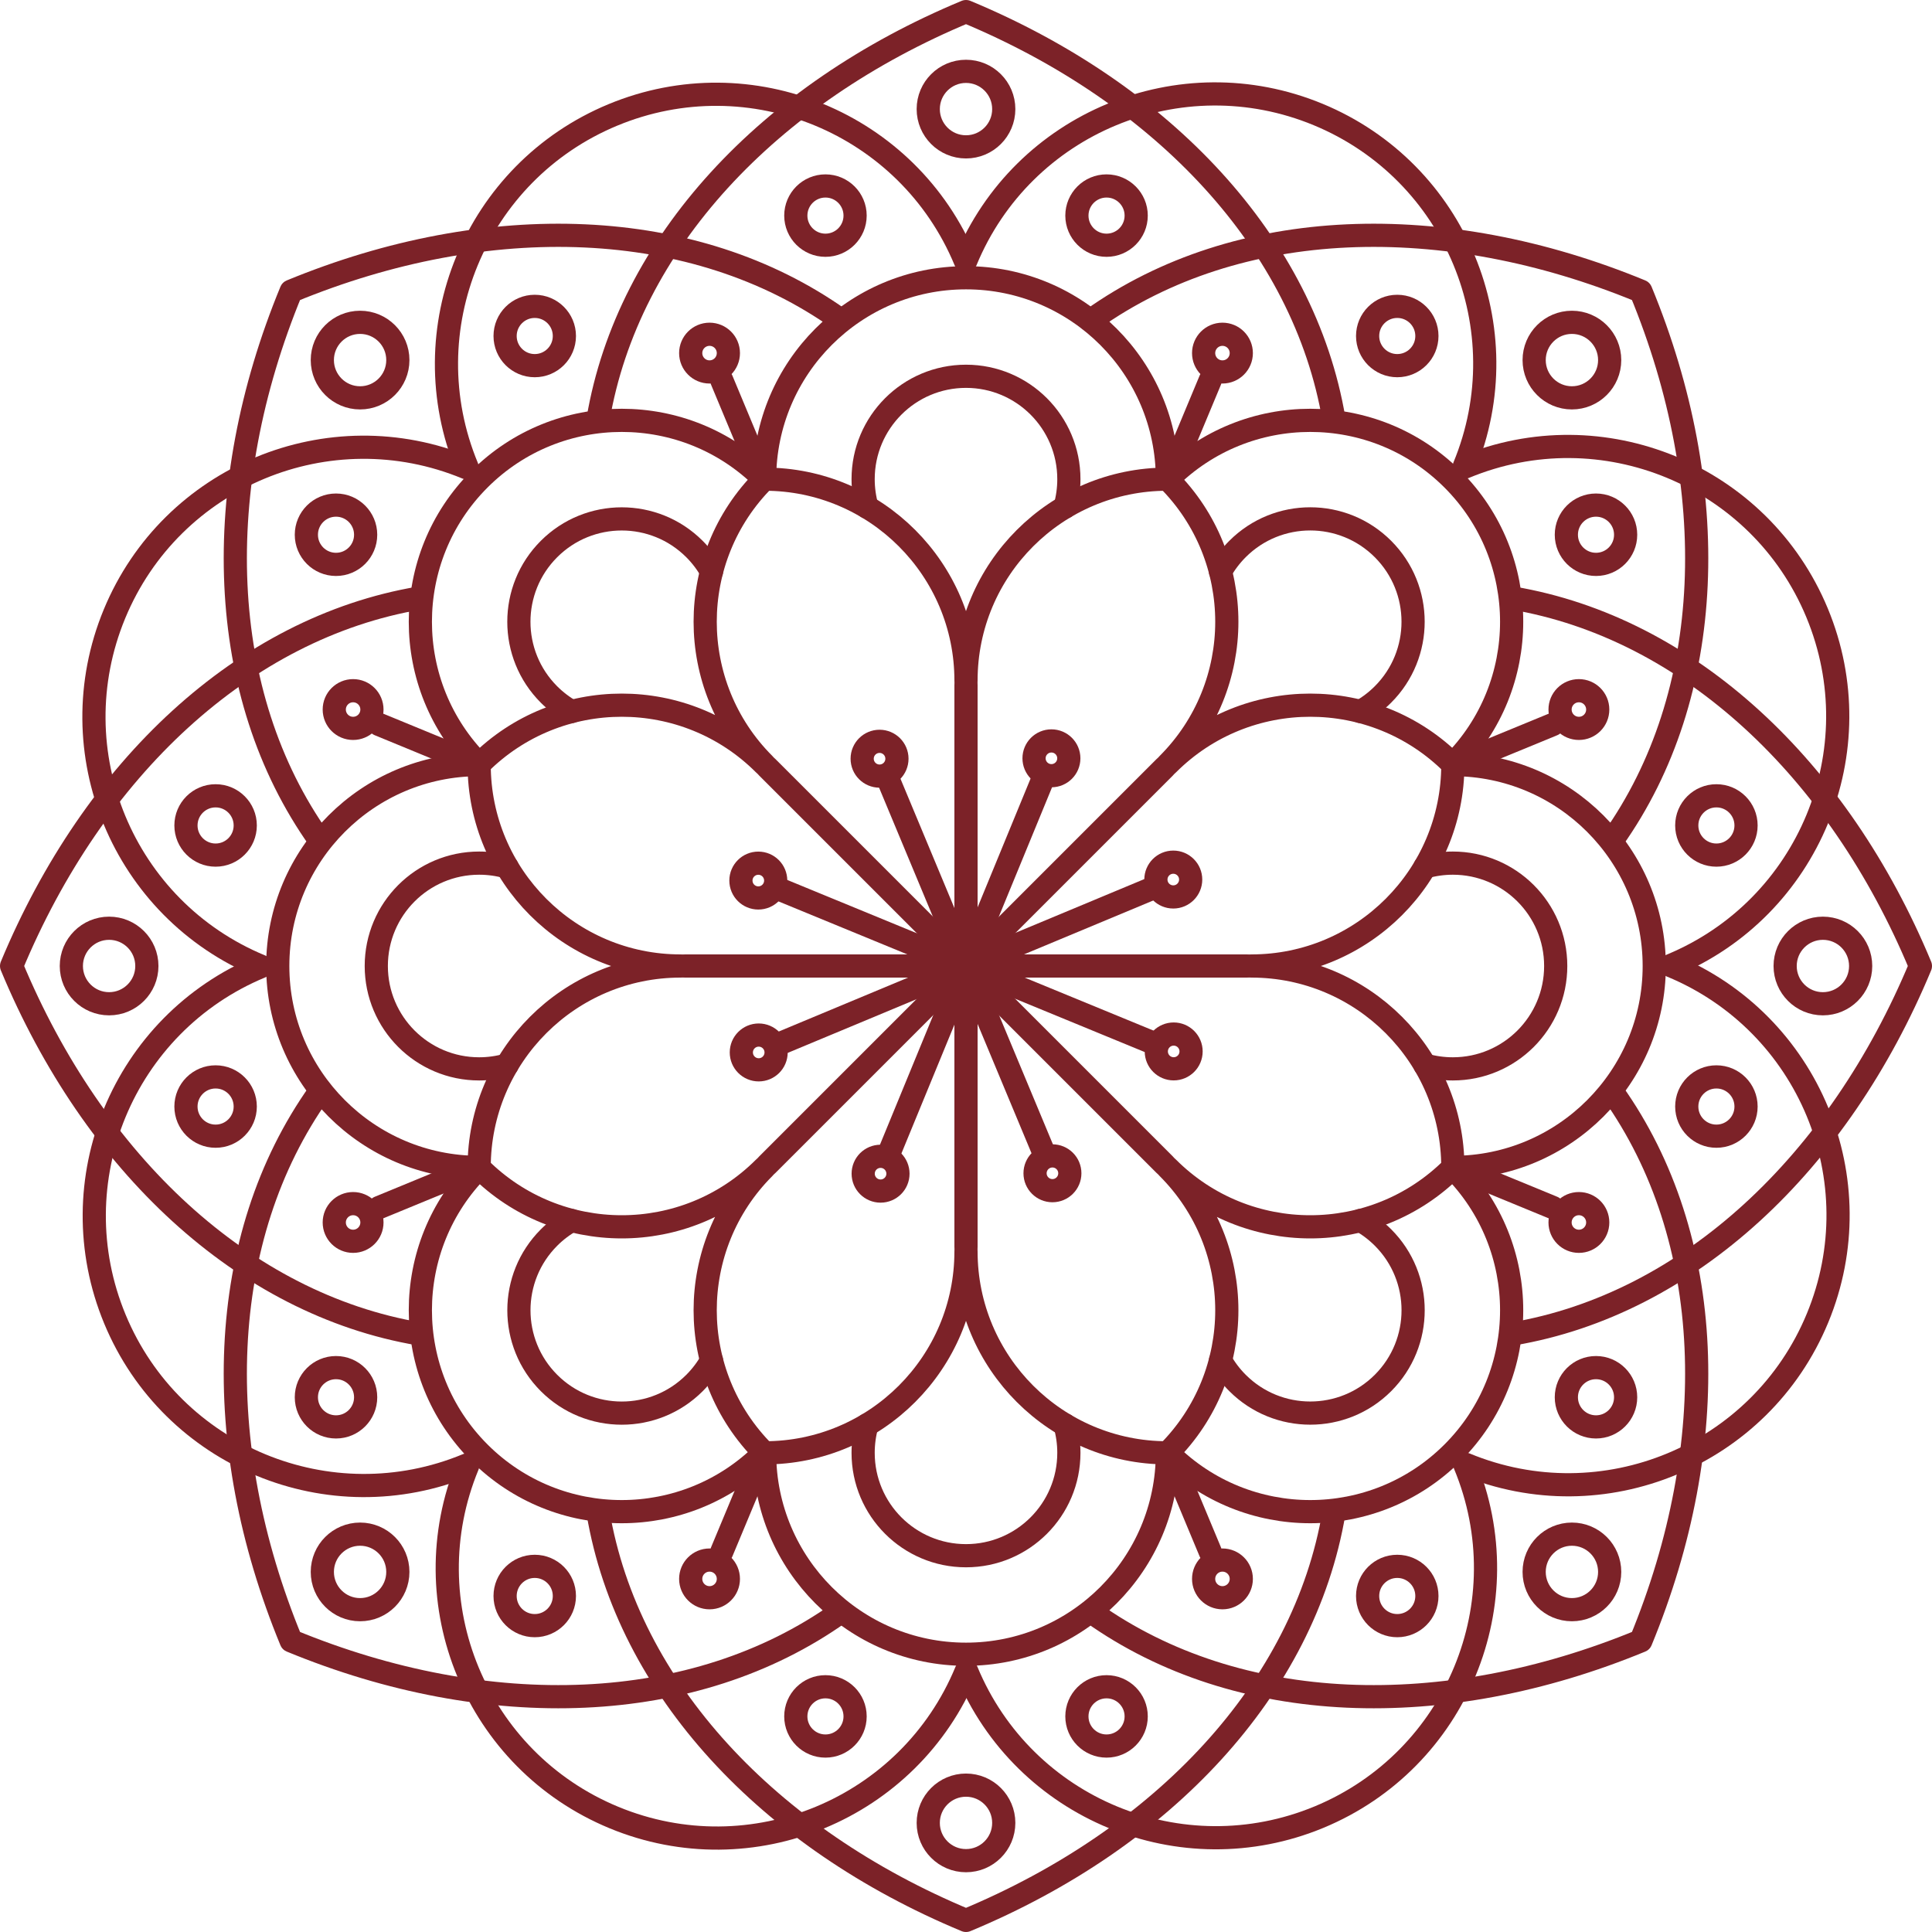
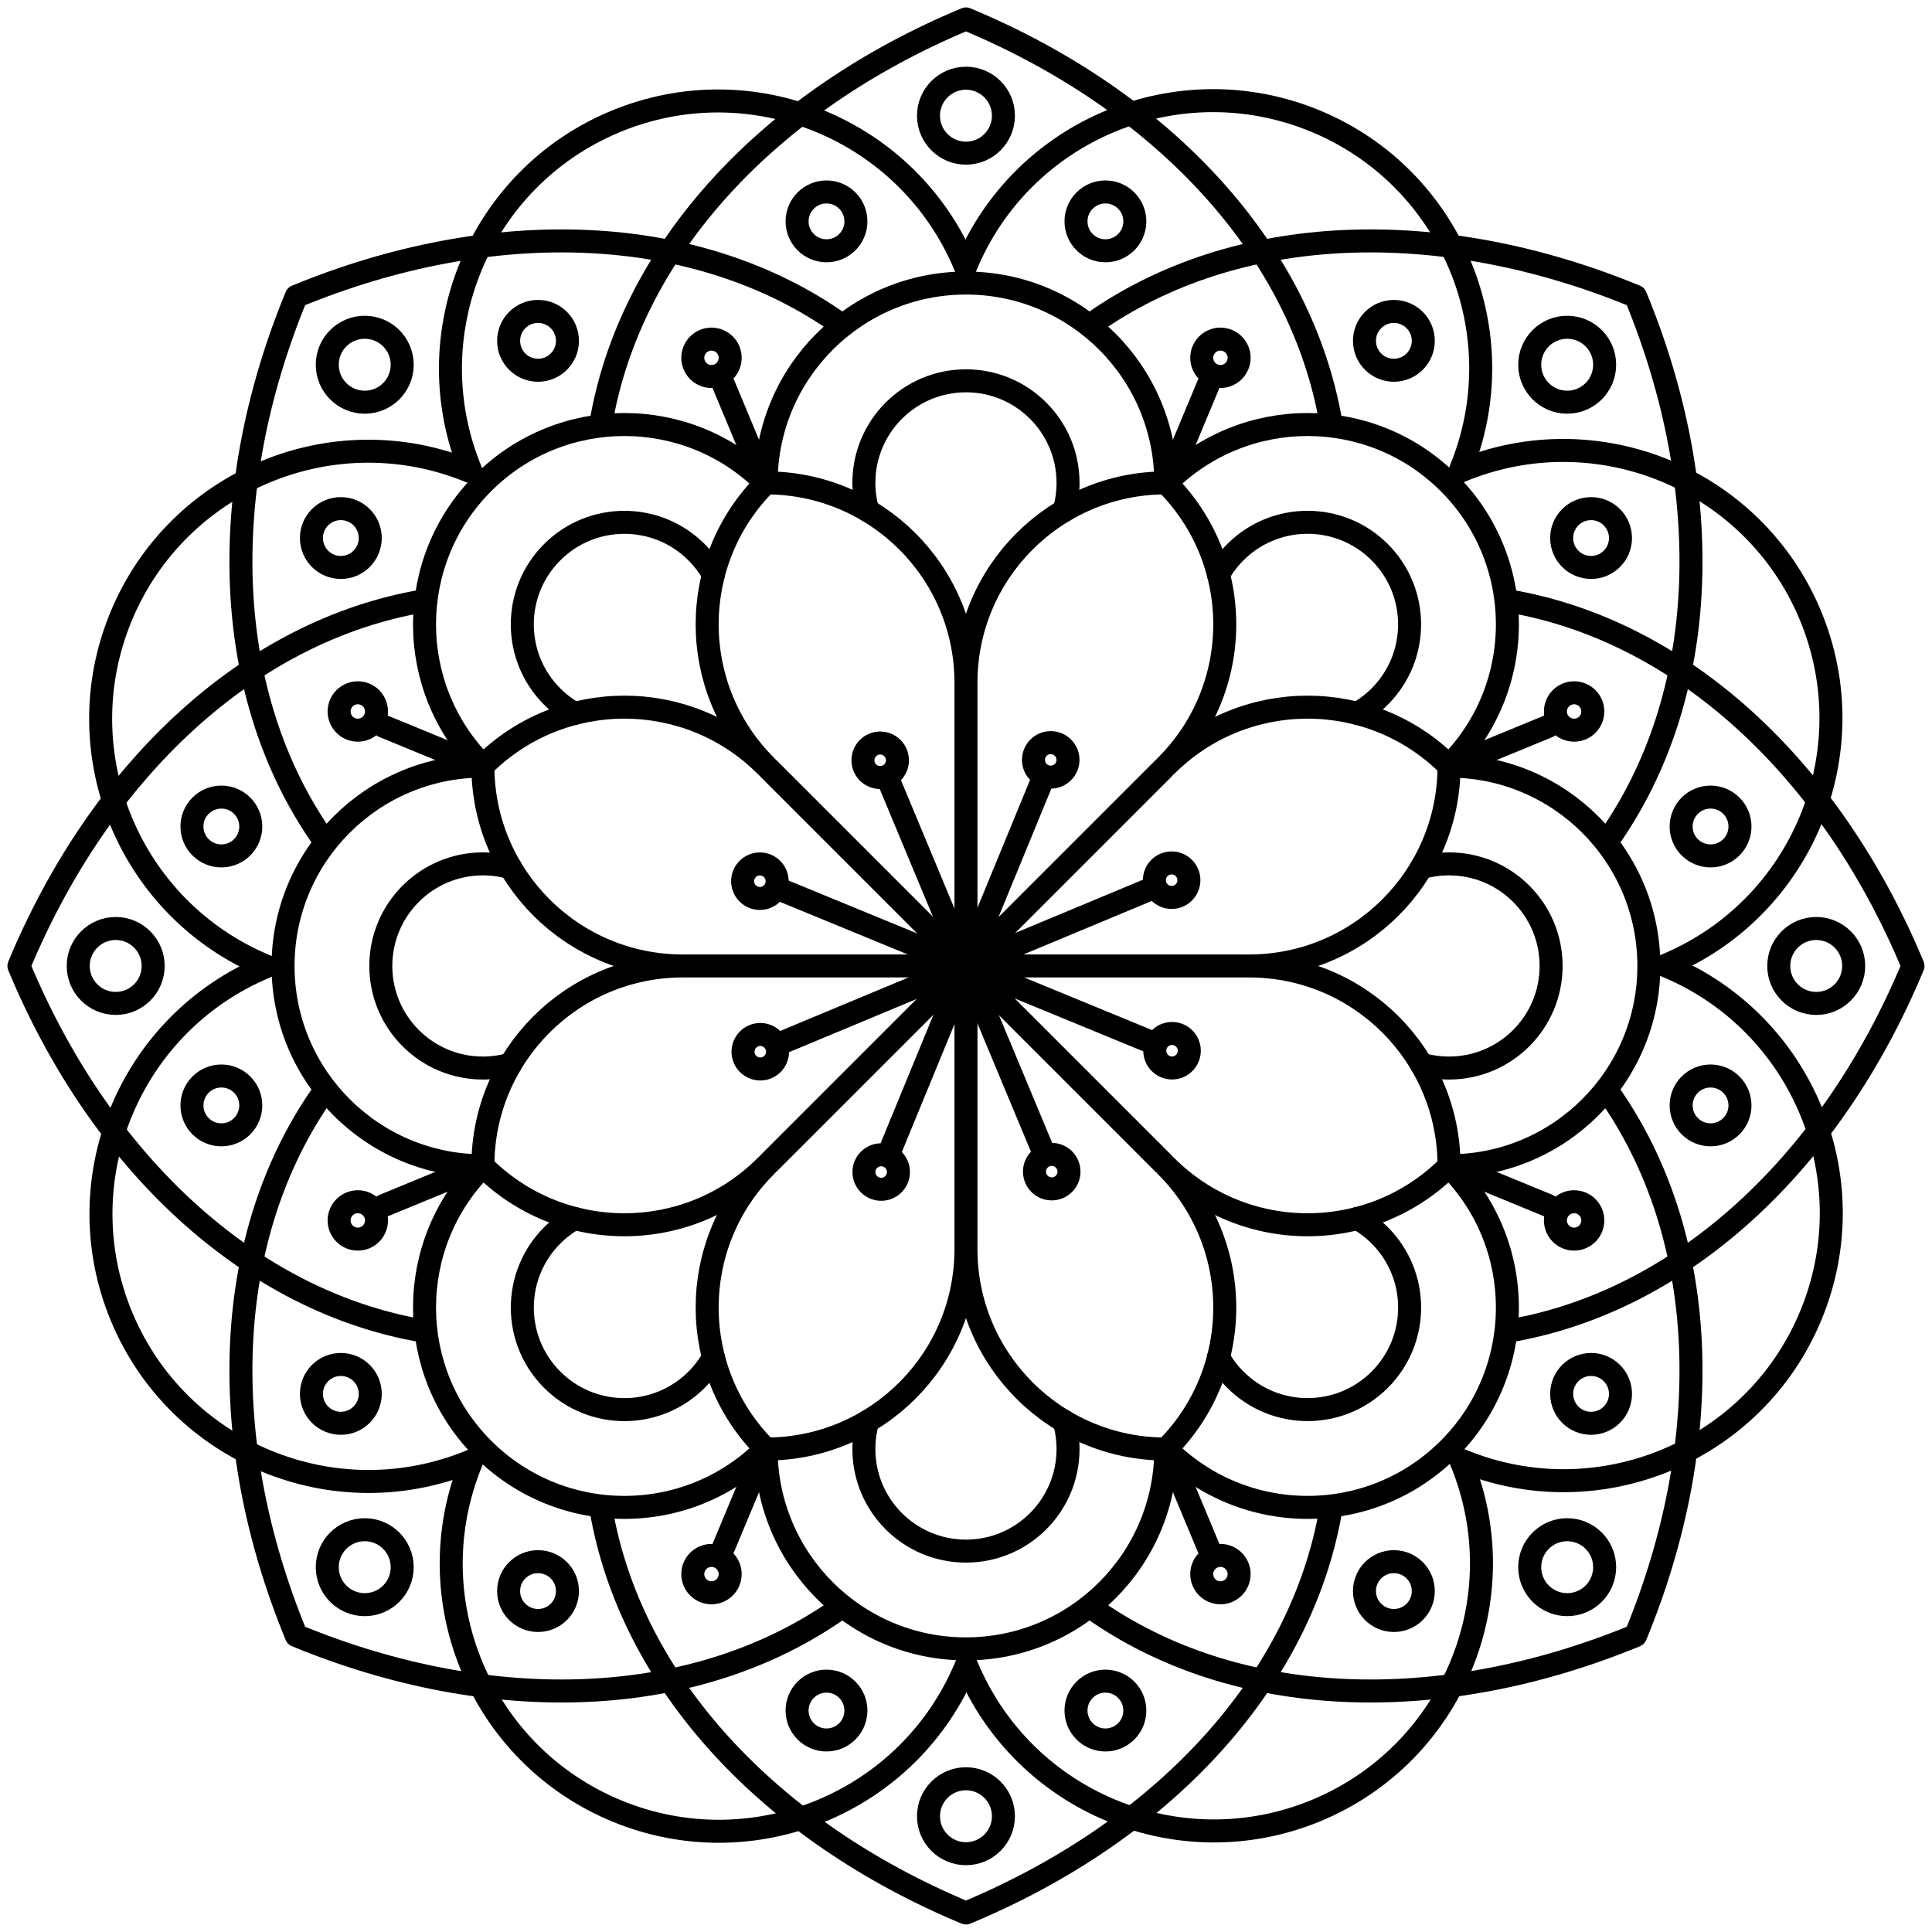
- <svg xmlns="http://www.w3.org/2000/svg" version="1.1" viewBox="0 0 666.7 666.7" id="svg78">
+ <svg xmlns="http://www.w3.org/2000/svg" version="1.1" viewBox="0 0 151.181 151.181" id="svg78" width="40mm" height="40mm">
  <defs id="defs78" />
-   <g fill="none" stroke="#FFEFD5" stroke-linecap="round" stroke-linejoin="round" stroke-miterlimit="10" stroke-width="8" style="stroke:#7c2228" id="g75" transform="translate(-366.65,-156.65)">
-     <g style="stroke:#7c2228" id="g32">
-       <path d="m 699.74,246.59 c -19.7,-47.47 -74.14,-69.98 -121.61,-50.28 -47.47,19.7 -69.98,74.14 -50.28,121.61" style="stroke:#7c2228" id="path1" />
-       <path d="m 700.26,733.41 c 19.7,47.47 74.14,69.98 121.61,50.28 47.47,-19.7 69.98,-74.14 50.28,-121.61" style="stroke:#7c2228" id="path2" />
-       <path d="M 871.93,317.69 C 891.57,270.2 868.99,215.78 821.49,196.15 774,176.51 719.58,199.09 699.95,246.59" style="stroke:#7c2228" id="path3" />
-       <path d="m 528.07,662.31 c -19.64,47.49 2.94,101.91 50.44,121.54 47.49,19.64 101.91,-2.94 121.54,-50.44" style="stroke:#7c2228" id="path4" />
-       <path d="m 943.41,489.74 c 47.47,-19.7 69.98,-74.14 50.28,-121.61 -19.7,-47.47 -74.14,-69.98 -121.61,-50.28" style="stroke:#7c2228" id="path5" />
-       <path d="m 456.59,490.26 c -47.47,19.7 -69.98,74.14 -50.28,121.61 19.7,47.47 74.14,69.98 121.61,50.28" style="stroke:#7c2228" id="path6" />
-       <path d="M 872.31,661.93 C 919.8,681.57 974.22,658.99 993.85,611.49 1013.49,564 990.91,509.58 943.41,489.95" style="stroke:#7c2228" id="path7" />
-       <path d="m 527.69,318.07 c -47.49,-19.64 -101.91,2.94 -121.54,50.44 -19.63,47.5 2.94,101.91 50.44,121.54" style="stroke:#7c2228" id="path8" />
-       <path d="m 573.03,301.35 c 10.29,-60.73 58.92,-112.4 126.97,-140.7 68.05,28.3 116.68,79.97 126.97,140.7" style="stroke:#7c2228" id="path9" />
-       <circle cx="700" cy="194.3" r="13.03" style="stroke:#7c2228" id="circle9" />
-       <circle cx="651.5" cy="231.05" r="10.23" style="stroke:#7c2228" id="circle10" />
-       <circle cx="748.5" cy="231.05" r="10.23" style="stroke:#7c2228" id="circle11" />
-       <path d="M 826.97,678.65 C 816.68,739.38 768.05,791.05 700,819.35 631.95,791.05 583.32,739.38 573.03,678.65" style="stroke:#7c2228" id="path11" />
-       <circle cx="700" cy="785.7" r="13.03" style="stroke:#7c2228" id="circle12" />
-       <circle cx="748.5" cy="748.95" r="10.23" style="stroke:#7c2228" id="circle13" />
-       <circle cx="651.5" cy="748.95" r="10.23" style="stroke:#7c2228" id="circle14" />
-       <path d="m 743.61,266.82 c 50.22,-35.66 121.14,-37.81 189.27,-9.7 28.11,68.13 25.96,139.05 -9.7,189.27" style="stroke:#7c2228" id="path14" />
-       <circle cx="909.09" cy="280.91" r="13.03" style="stroke:#7c2228" id="circle15" />
-       <circle cx="848.82" cy="272.6" r="10.23" style="stroke:#7c2228" id="circle16" />
-       <circle cx="917.4" cy="341.18" r="10.23" style="stroke:#7c2228" id="circle17" />
-       <path d="m 656.39,713.18 c -50.22,35.66 -121.14,37.81 -189.27,9.7 -28.11,-68.13 -25.96,-139.05 9.7,-189.27" style="stroke:#7c2228" id="path17" />
-       <circle cx="490.91" cy="699.09" r="13.03" style="stroke:#7c2228" id="circle18" />
-       <circle cx="551.18" cy="707.4" r="10.23" style="stroke:#7c2228" id="circle19" />
-       <circle cx="482.6" cy="638.82" r="10.23" style="stroke:#7c2228" id="circle20" />
-       <path d="m 888.65,363.03 c 60.73,10.29 112.4,58.92 140.7,126.97 -28.3,68.05 -79.97,116.68 -140.7,126.97" style="stroke:#7c2228" id="path20" />
-       <circle cx="995.7" cy="490" r="13.03" style="stroke:#7c2228" id="circle21" />
-       <circle cx="958.95" cy="441.5" r="10.23" style="stroke:#7c2228" id="circle22" />
-       <circle cx="958.95" cy="538.5" r="10.23" style="stroke:#7c2228" id="circle23" />
-       <path d="M 511.35,616.97 C 450.62,606.68 398.95,558.05 370.65,490 c 28.3,-68.05 79.97,-116.68 140.7,-126.97" style="stroke:#7c2228" id="path23" />
-       <circle cx="404.3" cy="490" r="13.03" style="stroke:#7c2228" id="circle24" />
-       <circle cx="441.05" cy="538.5" r="10.23" style="stroke:#7c2228" id="circle25" />
-       <circle cx="441.05" cy="441.5" r="10.23" style="stroke:#7c2228" id="circle26" />
-       <path d="m 923.18,533.61 c 35.66,50.22 37.81,121.14 9.7,189.27 -68.13,28.11 -139.05,25.96 -189.27,-9.7" style="stroke:#7c2228" id="path26" />
-       <circle cx="909.09" cy="699.09" r="13.03" style="stroke:#7c2228" id="circle27" />
-       <circle cx="917.4" cy="638.82" r="10.23" style="stroke:#7c2228" id="circle28" />
-       <circle cx="848.82" cy="707.4" r="10.23" style="stroke:#7c2228" id="circle29" />
-       <path d="m 476.82,446.39 c -35.66,-50.22 -37.81,-121.14 -9.7,-189.27 68.13,-28.11 139.05,-25.96 189.27,9.7" style="stroke:#7c2228" id="path29" />
-       <circle cx="490.91" cy="280.91" r="13.03" style="stroke:#7c2228" id="circle30" />
-       <circle cx="482.6" cy="341.18" r="10.23" style="stroke:#7c2228" id="circle31" />
-       <circle cx="551.18" cy="272.6" r="10.23" style="stroke:#7c2228" id="circle32" />
+   <g fill="none" stroke="#FFEFD5" stroke-linecap="round" stroke-linejoin="round" stroke-miterlimit="10" stroke-width="8" style="stroke:#000000;stroke-opacity:1" id="g75" transform="matrix(0.2250055,0,0,0.2250055,-81.9166,-34.66544)">
+     <g style="stroke:#000000;stroke-opacity:1" id="g32">
+       <path d="m 699.74,246.59 c -19.7,-47.47 -74.14,-69.98 -121.61,-50.28 -47.47,19.7 -69.98,74.14 -50.28,121.61" style="stroke:#000000;stroke-opacity:1" id="path1" />
+       <path d="m 700.26,733.41 c 19.7,47.47 74.14,69.98 121.61,50.28 47.47,-19.7 69.98,-74.14 50.28,-121.61" style="stroke:#000000;stroke-opacity:1" id="path2" />
+       <path d="M 871.93,317.69 C 891.57,270.2 868.99,215.78 821.49,196.15 774,176.51 719.58,199.09 699.95,246.59" style="stroke:#000000;stroke-opacity:1" id="path3" />
+       <path d="m 528.07,662.31 c -19.64,47.49 2.94,101.91 50.44,121.54 47.49,19.64 101.91,-2.94 121.54,-50.44" style="stroke:#000000;stroke-opacity:1" id="path4" />
+       <path d="m 943.41,489.74 c 47.47,-19.7 69.98,-74.14 50.28,-121.61 -19.7,-47.47 -74.14,-69.98 -121.61,-50.28" style="stroke:#000000;stroke-opacity:1" id="path5" />
+       <path d="m 456.59,490.26 c -47.47,19.7 -69.98,74.14 -50.28,121.61 19.7,47.47 74.14,69.98 121.61,50.28" style="stroke:#000000;stroke-opacity:1" id="path6" />
+       <path d="M 872.31,661.93 C 919.8,681.57 974.22,658.99 993.85,611.49 1013.49,564 990.91,509.58 943.41,489.95" style="stroke:#000000;stroke-opacity:1" id="path7" />
+       <path d="m 527.69,318.07 c -47.49,-19.64 -101.91,2.94 -121.54,50.44 -19.63,47.5 2.94,101.91 50.44,121.54" style="stroke:#000000;stroke-opacity:1" id="path8" />
+       <path d="m 573.03,301.35 c 10.29,-60.73 58.92,-112.4 126.97,-140.7 68.05,28.3 116.68,79.97 126.97,140.7" style="stroke:#000000;stroke-opacity:1" id="path9" />
+       <circle cx="700" cy="194.3" r="13.03" style="stroke:#000000;stroke-opacity:1" id="circle9" />
+       <circle cx="651.5" cy="231.05" r="10.23" style="stroke:#000000;stroke-opacity:1" id="circle10" />
+       <circle cx="748.5" cy="231.05" r="10.23" style="stroke:#000000;stroke-opacity:1" id="circle11" />
+       <path d="M 826.97,678.65 C 816.68,739.38 768.05,791.05 700,819.35 631.95,791.05 583.32,739.38 573.03,678.65" style="stroke:#000000;stroke-opacity:1" id="path11" />
+       <circle cx="700" cy="785.7" r="13.03" style="stroke:#000000;stroke-opacity:1" id="circle12" />
+       <circle cx="748.5" cy="748.95" r="10.23" style="stroke:#000000;stroke-opacity:1" id="circle13" />
+       <circle cx="651.5" cy="748.95" r="10.23" style="stroke:#000000;stroke-opacity:1" id="circle14" />
+       <path d="m 743.61,266.82 c 50.22,-35.66 121.14,-37.81 189.27,-9.7 28.11,68.13 25.96,139.05 -9.7,189.27" style="stroke:#000000;stroke-opacity:1" id="path14" />
+       <circle cx="909.09" cy="280.91" r="13.03" style="stroke:#000000;stroke-opacity:1" id="circle15" />
+       <circle cx="848.82" cy="272.6" r="10.23" style="stroke:#000000;stroke-opacity:1" id="circle16" />
+       <circle cx="917.4" cy="341.18" r="10.23" style="stroke:#000000;stroke-opacity:1" id="circle17" />
+       <path d="m 656.39,713.18 c -50.22,35.66 -121.14,37.81 -189.27,9.7 -28.11,-68.13 -25.96,-139.05 9.7,-189.27" style="stroke:#000000;stroke-opacity:1" id="path17" />
+       <circle cx="490.91" cy="699.09" r="13.03" style="stroke:#000000;stroke-opacity:1" id="circle18" />
+       <circle cx="551.18" cy="707.4" r="10.23" style="stroke:#000000;stroke-opacity:1" id="circle19" />
+       <circle cx="482.6" cy="638.82" r="10.23" style="stroke:#000000;stroke-opacity:1" id="circle20" />
+       <path d="m 888.65,363.03 c 60.73,10.29 112.4,58.92 140.7,126.97 -28.3,68.05 -79.97,116.68 -140.7,126.97" style="stroke:#000000;stroke-opacity:1" id="path20" />
+       <circle cx="995.7" cy="490" r="13.03" style="stroke:#000000;stroke-opacity:1" id="circle21" />
+       <circle cx="958.95" cy="441.5" r="10.23" style="stroke:#000000;stroke-opacity:1" id="circle22" />
+       <circle cx="958.95" cy="538.5" r="10.23" style="stroke:#000000;stroke-opacity:1" id="circle23" />
+       <path d="M 511.35,616.97 C 450.62,606.68 398.95,558.05 370.65,490 c 28.3,-68.05 79.97,-116.68 140.7,-126.97" style="stroke:#000000;stroke-opacity:1" id="path23" />
+       <circle cx="404.3" cy="490" r="13.03" style="stroke:#000000;stroke-opacity:1" id="circle24" />
+       <circle cx="441.05" cy="538.5" r="10.23" style="stroke:#000000;stroke-opacity:1" id="circle25" />
+       <circle cx="441.05" cy="441.5" r="10.23" style="stroke:#000000;stroke-opacity:1" id="circle26" />
+       <path d="m 923.18,533.61 c 35.66,50.22 37.81,121.14 9.7,189.27 -68.13,28.11 -139.05,25.96 -189.27,-9.7" style="stroke:#000000;stroke-opacity:1" id="path26" />
+       <circle cx="909.09" cy="699.09" r="13.03" style="stroke:#000000;stroke-opacity:1" id="circle27" />
+       <circle cx="917.4" cy="638.82" r="10.23" style="stroke:#000000;stroke-opacity:1" id="circle28" />
+       <circle cx="848.82" cy="707.4" r="10.23" style="stroke:#000000;stroke-opacity:1" id="circle29" />
+       <path d="m 476.82,446.39 c -35.66,-50.22 -37.81,-121.14 -9.7,-189.27 68.13,-28.11 139.05,-25.96 189.27,9.7" style="stroke:#000000;stroke-opacity:1" id="path29" />
+       <circle cx="490.91" cy="280.91" r="13.03" style="stroke:#000000;stroke-opacity:1" id="circle30" />
+       <circle cx="482.6" cy="341.18" r="10.23" style="stroke:#000000;stroke-opacity:1" id="circle31" />
+       <circle cx="551.18" cy="272.6" r="10.23" style="stroke:#000000;stroke-opacity:1" id="circle32" />
    </g>
-     <line x1="784.28" x2="770.95" y1="287.87" y2="319.84" style="stroke:#7c2228" id="line32" />
-     <line x1="902.52" x2="870.28" y1="406.66" y2="419.93" style="stroke:#7c2228" id="line33" />
-     <line x1="615.72" x2="629.05" y1="287.87" y2="319.84" style="stroke:#7c2228" id="line34" />
-     <line x1="497.48" x2="529.72" y1="406.66" y2="419.93" style="stroke:#7c2228" id="line35" />
-     <line x1="615.72" x2="629.05" y1="692.13" y2="660.16" style="stroke:#7c2228" id="line36" />
-     <line x1="497.48" x2="529.72" y1="573.34" y2="560.07" style="stroke:#7c2228" id="line37" />
-     <line x1="784.28" x2="770.95" y1="692.13" y2="660.16" style="stroke:#7c2228" id="line38" />
-     <line x1="902.52" x2="870.28" y1="573.34" y2="560.07" style="stroke:#7c2228" id="line39" />
-     <circle cx="611.5" cy="278.5" r="6.5" style="stroke:#7c2228" id="circle39" />
-     <circle cx="788.5" cy="278.5" r="6.5" style="stroke:#7c2228" id="circle40" />
-     <circle cx="611.5" cy="701.5" r="6.5" style="stroke:#7c2228" id="circle41" />
-     <circle cx="788.5" cy="701.5" r="6.5" style="stroke:#7c2228" id="circle42" />
-     <circle cx="911.5" cy="401.5" r="6.5" style="stroke:#7c2228" id="circle43" />
-     <circle cx="911.5" cy="578.5" r="6.5" style="stroke:#7c2228" id="circle44" />
-     <circle cx="488.5" cy="401.5" r="6.5" style="stroke:#7c2228" id="circle45" />
-     <circle cx="488.5" cy="578.5" r="6.5" style="stroke:#7c2228" id="circle46" />
-     <g style="stroke:#7c2228" id="g61">
-       <path d="m 665.83,331.64 c -0.86,-3.07 -1.33,-6.3 -1.33,-9.64 0,-19.61 15.89,-35.5 35.5,-35.5 19.61,0 35.5,15.89 35.5,35.5 0,3.34 -0.46,6.58 -1.33,9.64" style="stroke:#7c2228" id="path46" />
-       <path d="m 630.5,322 c 38.38,0 69.5,31.12 69.5,69.5 0,-38.38 31.12,-69.5 69.5,-69.5 0,-38.38 -31.12,-69.5 -69.5,-69.5 -38.38,0 -69.5,31.12 -69.5,69.5 z" style="stroke:#7c2228" id="path47" />
-       <path d="m 734.17,648.36 c 0.86,3.07 1.33,6.3 1.33,9.64 0,19.61 -15.89,35.5 -35.5,35.5 -19.61,0 -35.5,-15.89 -35.5,-35.5 0,-3.34 0.46,-6.58 1.33,-9.64" style="stroke:#7c2228" id="path48" />
-       <path d="m 769.5,658 c -38.38,0 -69.5,-31.12 -69.5,-69.5 0,38.38 -31.12,69.5 -69.5,69.5 0,38.38 31.12,69.5 69.5,69.5 38.38,0 69.5,-31.12 69.5,-69.5 z" style="stroke:#7c2228" id="path49" />
-       <path d="m 787.81,353.86 c 1.56,-2.78 3.52,-5.39 5.88,-7.76 13.86,-13.86 36.34,-13.86 50.2,0 13.86,13.86 13.86,36.34 0,50.2 -2.36,2.36 -4.98,4.32 -7.76,5.88" style="stroke:#7c2228" id="path50" />
-       <path d="m 769.65,322.06 c 27.14,27.14 27.14,71.15 0,98.29 27.14,-27.14 71.15,-27.14 98.29,0 27.14,-27.14 27.14,-71.15 0,-98.29 -27.14,-27.14 -71.15,-27.14 -98.29,0 z" style="stroke:#7c2228" id="path51" />
-       <path d="m 612.19,626.14 c -1.56,2.78 -3.52,5.39 -5.88,7.76 -13.86,13.86 -36.34,13.86 -50.2,0 -13.86,-13.86 -13.86,-36.34 0,-50.2 2.36,-2.36 4.98,-4.32 7.76,-5.88" style="stroke:#7c2228" id="path52" />
-       <path d="m 630.35,657.94 c -27.14,-27.14 -27.14,-71.15 0,-98.29 -27.14,27.14 -71.15,27.14 -98.29,0 -27.14,27.14 -27.14,71.15 0,98.29 27.14,27.14 71.15,27.14 98.29,0 z" style="stroke:#7c2228" id="path53" />
-       <path d="m 858.36,455.83 c 3.07,-0.86 6.3,-1.33 9.64,-1.33 19.61,0 35.5,15.89 35.5,35.5 0,19.61 -15.89,35.5 -35.5,35.5 -3.34,0 -6.58,-0.46 -9.64,-1.33" style="stroke:#7c2228" id="path54" />
-       <path d="m 868,420.5 c 0,38.38 -31.12,69.5 -69.5,69.5 38.38,0 69.5,31.12 69.5,69.5 38.38,0 69.5,-31.12 69.5,-69.5 0,-38.38 -31.12,-69.5 -69.5,-69.5 z" style="stroke:#7c2228" id="path55" />
-       <path d="m 541.64,524.17 c -3.07,0.86 -6.3,1.33 -9.64,1.33 -19.61,0 -35.5,-15.89 -35.5,-35.5 0,-19.61 15.89,-35.5 35.5,-35.5 3.34,0 6.58,0.46 9.64,1.33" style="stroke:#7c2228" id="path56" />
-       <path d="m 532,559.5 c 0,-38.38 31.12,-69.5 69.5,-69.5 -38.38,0 -69.5,-31.12 -69.5,-69.5 -38.38,0 -69.5,31.12 -69.5,69.5 0,38.38 31.12,69.5 69.5,69.5 z" style="stroke:#7c2228" id="path57" />
-       <path d="m 836.14,577.81 c 2.78,1.56 5.39,3.52 7.76,5.88 13.86,13.86 13.86,36.34 0,50.2 -13.86,13.86 -36.34,13.86 -50.2,0 -2.36,-2.36 -4.32,-4.98 -5.88,-7.76" style="stroke:#7c2228" id="path58" />
-       <path d="m 867.94,559.65 c -27.14,27.14 -71.15,27.14 -98.29,0 27.14,27.14 27.14,71.15 0,98.29 27.14,27.14 71.15,27.14 98.29,0 27.14,-27.14 27.14,-71.15 0,-98.29 z" style="stroke:#7c2228" id="path59" />
-       <path d="m 563.86,402.19 c -2.78,-1.56 -5.39,-3.52 -7.76,-5.88 -13.86,-13.86 -13.86,-36.34 0,-50.2 13.86,-13.86 36.34,-13.86 50.2,0 2.36,2.36 4.32,4.98 5.88,7.76" style="stroke:#7c2228" id="path60" />
-       <path d="m 532.06,420.35 c 27.14,-27.14 71.15,-27.14 98.29,0 -27.14,-27.14 -27.14,-71.15 0,-98.29 -27.14,-27.14 -71.15,-27.14 -98.29,0 -27.14,27.14 -27.14,71.15 0,98.29 z" style="stroke:#7c2228" id="path61" />
+     <line x1="784.28" x2="770.95" y1="287.87" y2="319.84" style="stroke:#000000;stroke-opacity:1" id="line32" />
+     <line x1="902.52" x2="870.28" y1="406.66" y2="419.93" style="stroke:#000000;stroke-opacity:1" id="line33" />
+     <line x1="615.72" x2="629.05" y1="287.87" y2="319.84" style="stroke:#000000;stroke-opacity:1" id="line34" />
+     <line x1="497.48" x2="529.72" y1="406.66" y2="419.93" style="stroke:#000000;stroke-opacity:1" id="line35" />
+     <line x1="615.72" x2="629.05" y1="692.13" y2="660.16" style="stroke:#000000;stroke-opacity:1" id="line36" />
+     <line x1="497.48" x2="529.72" y1="573.34" y2="560.07" style="stroke:#000000;stroke-opacity:1" id="line37" />
+     <line x1="784.28" x2="770.95" y1="692.13" y2="660.16" style="stroke:#000000;stroke-opacity:1" id="line38" />
+     <line x1="902.52" x2="870.28" y1="573.34" y2="560.07" style="stroke:#000000;stroke-opacity:1" id="line39" />
+     <circle cx="611.5" cy="278.5" r="6.5" style="stroke:#000000;stroke-opacity:1" id="circle39" />
+     <circle cx="788.5" cy="278.5" r="6.5" style="stroke:#000000;stroke-opacity:1" id="circle40" />
+     <circle cx="611.5" cy="701.5" r="6.5" style="stroke:#000000;stroke-opacity:1" id="circle41" />
+     <circle cx="788.5" cy="701.5" r="6.5" style="stroke:#000000;stroke-opacity:1" id="circle42" />
+     <circle cx="911.5" cy="401.5" r="6.5" style="stroke:#000000;stroke-opacity:1" id="circle43" />
+     <circle cx="911.5" cy="578.5" r="6.5" style="stroke:#000000;stroke-opacity:1" id="circle44" />
+     <circle cx="488.5" cy="401.5" r="6.5" style="stroke:#000000;stroke-opacity:1" id="circle45" />
+     <circle cx="488.5" cy="578.5" r="6.5" style="stroke:#000000;stroke-opacity:1" id="circle46" />
+     <g style="stroke:#000000;stroke-opacity:1" id="g61">
+       <path d="m 665.83,331.64 c -0.86,-3.07 -1.33,-6.3 -1.33,-9.64 0,-19.61 15.89,-35.5 35.5,-35.5 19.61,0 35.5,15.89 35.5,35.5 0,3.34 -0.46,6.58 -1.33,9.64" style="stroke:#000000;stroke-opacity:1" id="path46" />
+       <path d="m 630.5,322 c 38.38,0 69.5,31.12 69.5,69.5 0,-38.38 31.12,-69.5 69.5,-69.5 0,-38.38 -31.12,-69.5 -69.5,-69.5 -38.38,0 -69.5,31.12 -69.5,69.5 z" style="stroke:#000000;stroke-opacity:1" id="path47" />
+       <path d="m 734.17,648.36 c 0.86,3.07 1.33,6.3 1.33,9.64 0,19.61 -15.89,35.5 -35.5,35.5 -19.61,0 -35.5,-15.89 -35.5,-35.5 0,-3.34 0.46,-6.58 1.33,-9.64" style="stroke:#000000;stroke-opacity:1" id="path48" />
+       <path d="m 769.5,658 c -38.38,0 -69.5,-31.12 -69.5,-69.5 0,38.38 -31.12,69.5 -69.5,69.5 0,38.38 31.12,69.5 69.5,69.5 38.38,0 69.5,-31.12 69.5,-69.5 z" style="stroke:#000000;stroke-opacity:1" id="path49" />
+       <path d="m 787.81,353.86 c 1.56,-2.78 3.52,-5.39 5.88,-7.76 13.86,-13.86 36.34,-13.86 50.2,0 13.86,13.86 13.86,36.34 0,50.2 -2.36,2.36 -4.98,4.32 -7.76,5.88" style="stroke:#000000;stroke-opacity:1" id="path50" />
+       <path d="m 769.65,322.06 c 27.14,27.14 27.14,71.15 0,98.29 27.14,-27.14 71.15,-27.14 98.29,0 27.14,-27.14 27.14,-71.15 0,-98.29 -27.14,-27.14 -71.15,-27.14 -98.29,0 z" style="stroke:#000000;stroke-opacity:1" id="path51" />
+       <path d="m 612.19,626.14 c -1.56,2.78 -3.52,5.39 -5.88,7.76 -13.86,13.86 -36.34,13.86 -50.2,0 -13.86,-13.86 -13.86,-36.34 0,-50.2 2.36,-2.36 4.98,-4.32 7.76,-5.88" style="stroke:#000000;stroke-opacity:1" id="path52" />
+       <path d="m 630.35,657.94 c -27.14,-27.14 -27.14,-71.15 0,-98.29 -27.14,27.14 -71.15,27.14 -98.29,0 -27.14,27.14 -27.14,71.15 0,98.29 27.14,27.14 71.15,27.14 98.29,0 z" style="stroke:#000000;stroke-opacity:1" id="path53" />
+       <path d="m 858.36,455.83 c 3.07,-0.86 6.3,-1.33 9.64,-1.33 19.61,0 35.5,15.89 35.5,35.5 0,19.61 -15.89,35.5 -35.5,35.5 -3.34,0 -6.58,-0.46 -9.64,-1.33" style="stroke:#000000;stroke-opacity:1" id="path54" />
+       <path d="m 868,420.5 c 0,38.38 -31.12,69.5 -69.5,69.5 38.38,0 69.5,31.12 69.5,69.5 38.38,0 69.5,-31.12 69.5,-69.5 0,-38.38 -31.12,-69.5 -69.5,-69.5 z" style="stroke:#000000;stroke-opacity:1" id="path55" />
+       <path d="m 541.64,524.17 c -3.07,0.86 -6.3,1.33 -9.64,1.33 -19.61,0 -35.5,-15.89 -35.5,-35.5 0,-19.61 15.89,-35.5 35.5,-35.5 3.34,0 6.58,0.46 9.64,1.33" style="stroke:#000000;stroke-opacity:1" id="path56" />
+       <path d="m 532,559.5 c 0,-38.38 31.12,-69.5 69.5,-69.5 -38.38,0 -69.5,-31.12 -69.5,-69.5 -38.38,0 -69.5,31.12 -69.5,69.5 0,38.38 31.12,69.5 69.5,69.5 z" style="stroke:#000000;stroke-opacity:1" id="path57" />
+       <path d="m 836.14,577.81 c 2.78,1.56 5.39,3.52 7.76,5.88 13.86,13.86 13.86,36.34 0,50.2 -13.86,13.86 -36.34,13.86 -50.2,0 -2.36,-2.36 -4.32,-4.98 -5.88,-7.76" style="stroke:#000000;stroke-opacity:1" id="path58" />
+       <path d="m 867.94,559.65 c -27.14,27.14 -71.15,27.14 -98.29,0 27.14,27.14 27.14,71.15 0,98.29 27.14,27.14 71.15,27.14 98.29,0 27.14,-27.14 27.14,-71.15 0,-98.29 z" style="stroke:#000000;stroke-opacity:1" id="path59" />
+       <path d="m 563.86,402.19 c -2.78,-1.56 -5.39,-3.52 -7.76,-5.88 -13.86,-13.86 -13.86,-36.34 0,-50.2 13.86,-13.86 36.34,-13.86 50.2,0 2.36,2.36 4.32,4.98 5.88,7.76" style="stroke:#000000;stroke-opacity:1" id="path60" />
+       <path d="m 532.06,420.35 c 27.14,-27.14 71.15,-27.14 98.29,0 -27.14,-27.14 -27.14,-71.15 0,-98.29 -27.14,-27.14 -71.15,-27.14 -98.29,0 -27.14,27.14 -27.14,71.15 0,98.29 z" style="stroke:#000000;stroke-opacity:1" id="path61" />
    </g>
-     <line x1="700" x2="700" y1="393" y2="587" style="stroke:#7c2228" id="line61" />
-     <line x1="768.59" x2="631.41" y1="421.41" y2="558.59" style="stroke:#7c2228" id="line62" />
-     <line x1="797" x2="603" y1="490" y2="490" style="stroke:#7c2228" id="line63" />
-     <line x1="768.59" x2="631.41" y1="558.59" y2="421.41" style="stroke:#7c2228" id="line64" />
-     <line x1="726.63" x2="673.37" y1="425.26" y2="554.74" style="stroke:#7c2228" id="line65" />
-     <line x1="764.61" x2="635.39" y1="463.06" y2="516.94" style="stroke:#7c2228" id="line66" />
-     <line x1="764.74" x2="635.26" y1="516.63" y2="463.37" style="stroke:#7c2228" id="line67" />
-     <line x1="726.94" x2="673.06" y1="554.61" y2="425.39" style="stroke:#7c2228" id="line68" />
-     <circle cx="729.48" cy="418.33" r="6" style="stroke:#7c2228" id="circle68" />
-     <circle cx="670.52" cy="561.67" r="6" style="stroke:#7c2228" id="circle69" />
-     <circle cx="771.53" cy="460.17" r="6" style="stroke:#7c2228" id="circle70" />
-     <circle cx="628.47" cy="519.83" r="6" style="stroke:#7c2228" id="circle71" />
-     <circle cx="771.67" cy="519.48" r="6" style="stroke:#7c2228" id="circle72" />
-     <circle cx="628.33" cy="460.52" r="6" style="stroke:#7c2228" id="circle73" />
-     <circle cx="729.83" cy="561.53" r="6" style="stroke:#7c2228" id="circle74" />
-     <circle cx="670.17" cy="418.47" r="6" style="stroke:#7c2228" id="circle75" />
+     <line x1="700" x2="700" y1="393" y2="587" style="stroke:#000000;stroke-opacity:1" id="line61" />
+     <line x1="768.59" x2="631.41" y1="421.41" y2="558.59" style="stroke:#000000;stroke-opacity:1" id="line62" />
+     <line x1="797" x2="603" y1="490" y2="490" style="stroke:#000000;stroke-opacity:1" id="line63" />
+     <line x1="768.59" x2="631.41" y1="558.59" y2="421.41" style="stroke:#000000;stroke-opacity:1" id="line64" />
+     <line x1="726.63" x2="673.37" y1="425.26" y2="554.74" style="stroke:#000000;stroke-opacity:1" id="line65" />
+     <line x1="764.61" x2="635.39" y1="463.06" y2="516.94" style="stroke:#000000;stroke-opacity:1" id="line66" />
+     <line x1="764.74" x2="635.26" y1="516.63" y2="463.37" style="stroke:#000000;stroke-opacity:1" id="line67" />
+     <line x1="726.94" x2="673.06" y1="554.61" y2="425.39" style="stroke:#000000;stroke-opacity:1" id="line68" />
+     <circle cx="729.48" cy="418.33" r="6" style="stroke:#000000;stroke-opacity:1" id="circle68" />
+     <circle cx="670.52" cy="561.67" r="6" style="stroke:#000000;stroke-opacity:1" id="circle69" />
+     <circle cx="771.53" cy="460.17" r="6" style="stroke:#000000;stroke-opacity:1" id="circle70" />
+     <circle cx="628.47" cy="519.83" r="6" style="stroke:#000000;stroke-opacity:1" id="circle71" />
+     <circle cx="771.67" cy="519.48" r="6" style="stroke:#000000;stroke-opacity:1" id="circle72" />
+     <circle cx="628.33" cy="460.52" r="6" style="stroke:#000000;stroke-opacity:1" id="circle73" />
+     <circle cx="729.83" cy="561.53" r="6" style="stroke:#000000;stroke-opacity:1" id="circle74" />
+     <circle cx="670.17" cy="418.47" r="6" style="stroke:#000000;stroke-opacity:1" id="circle75" />
  </g>
</svg>
